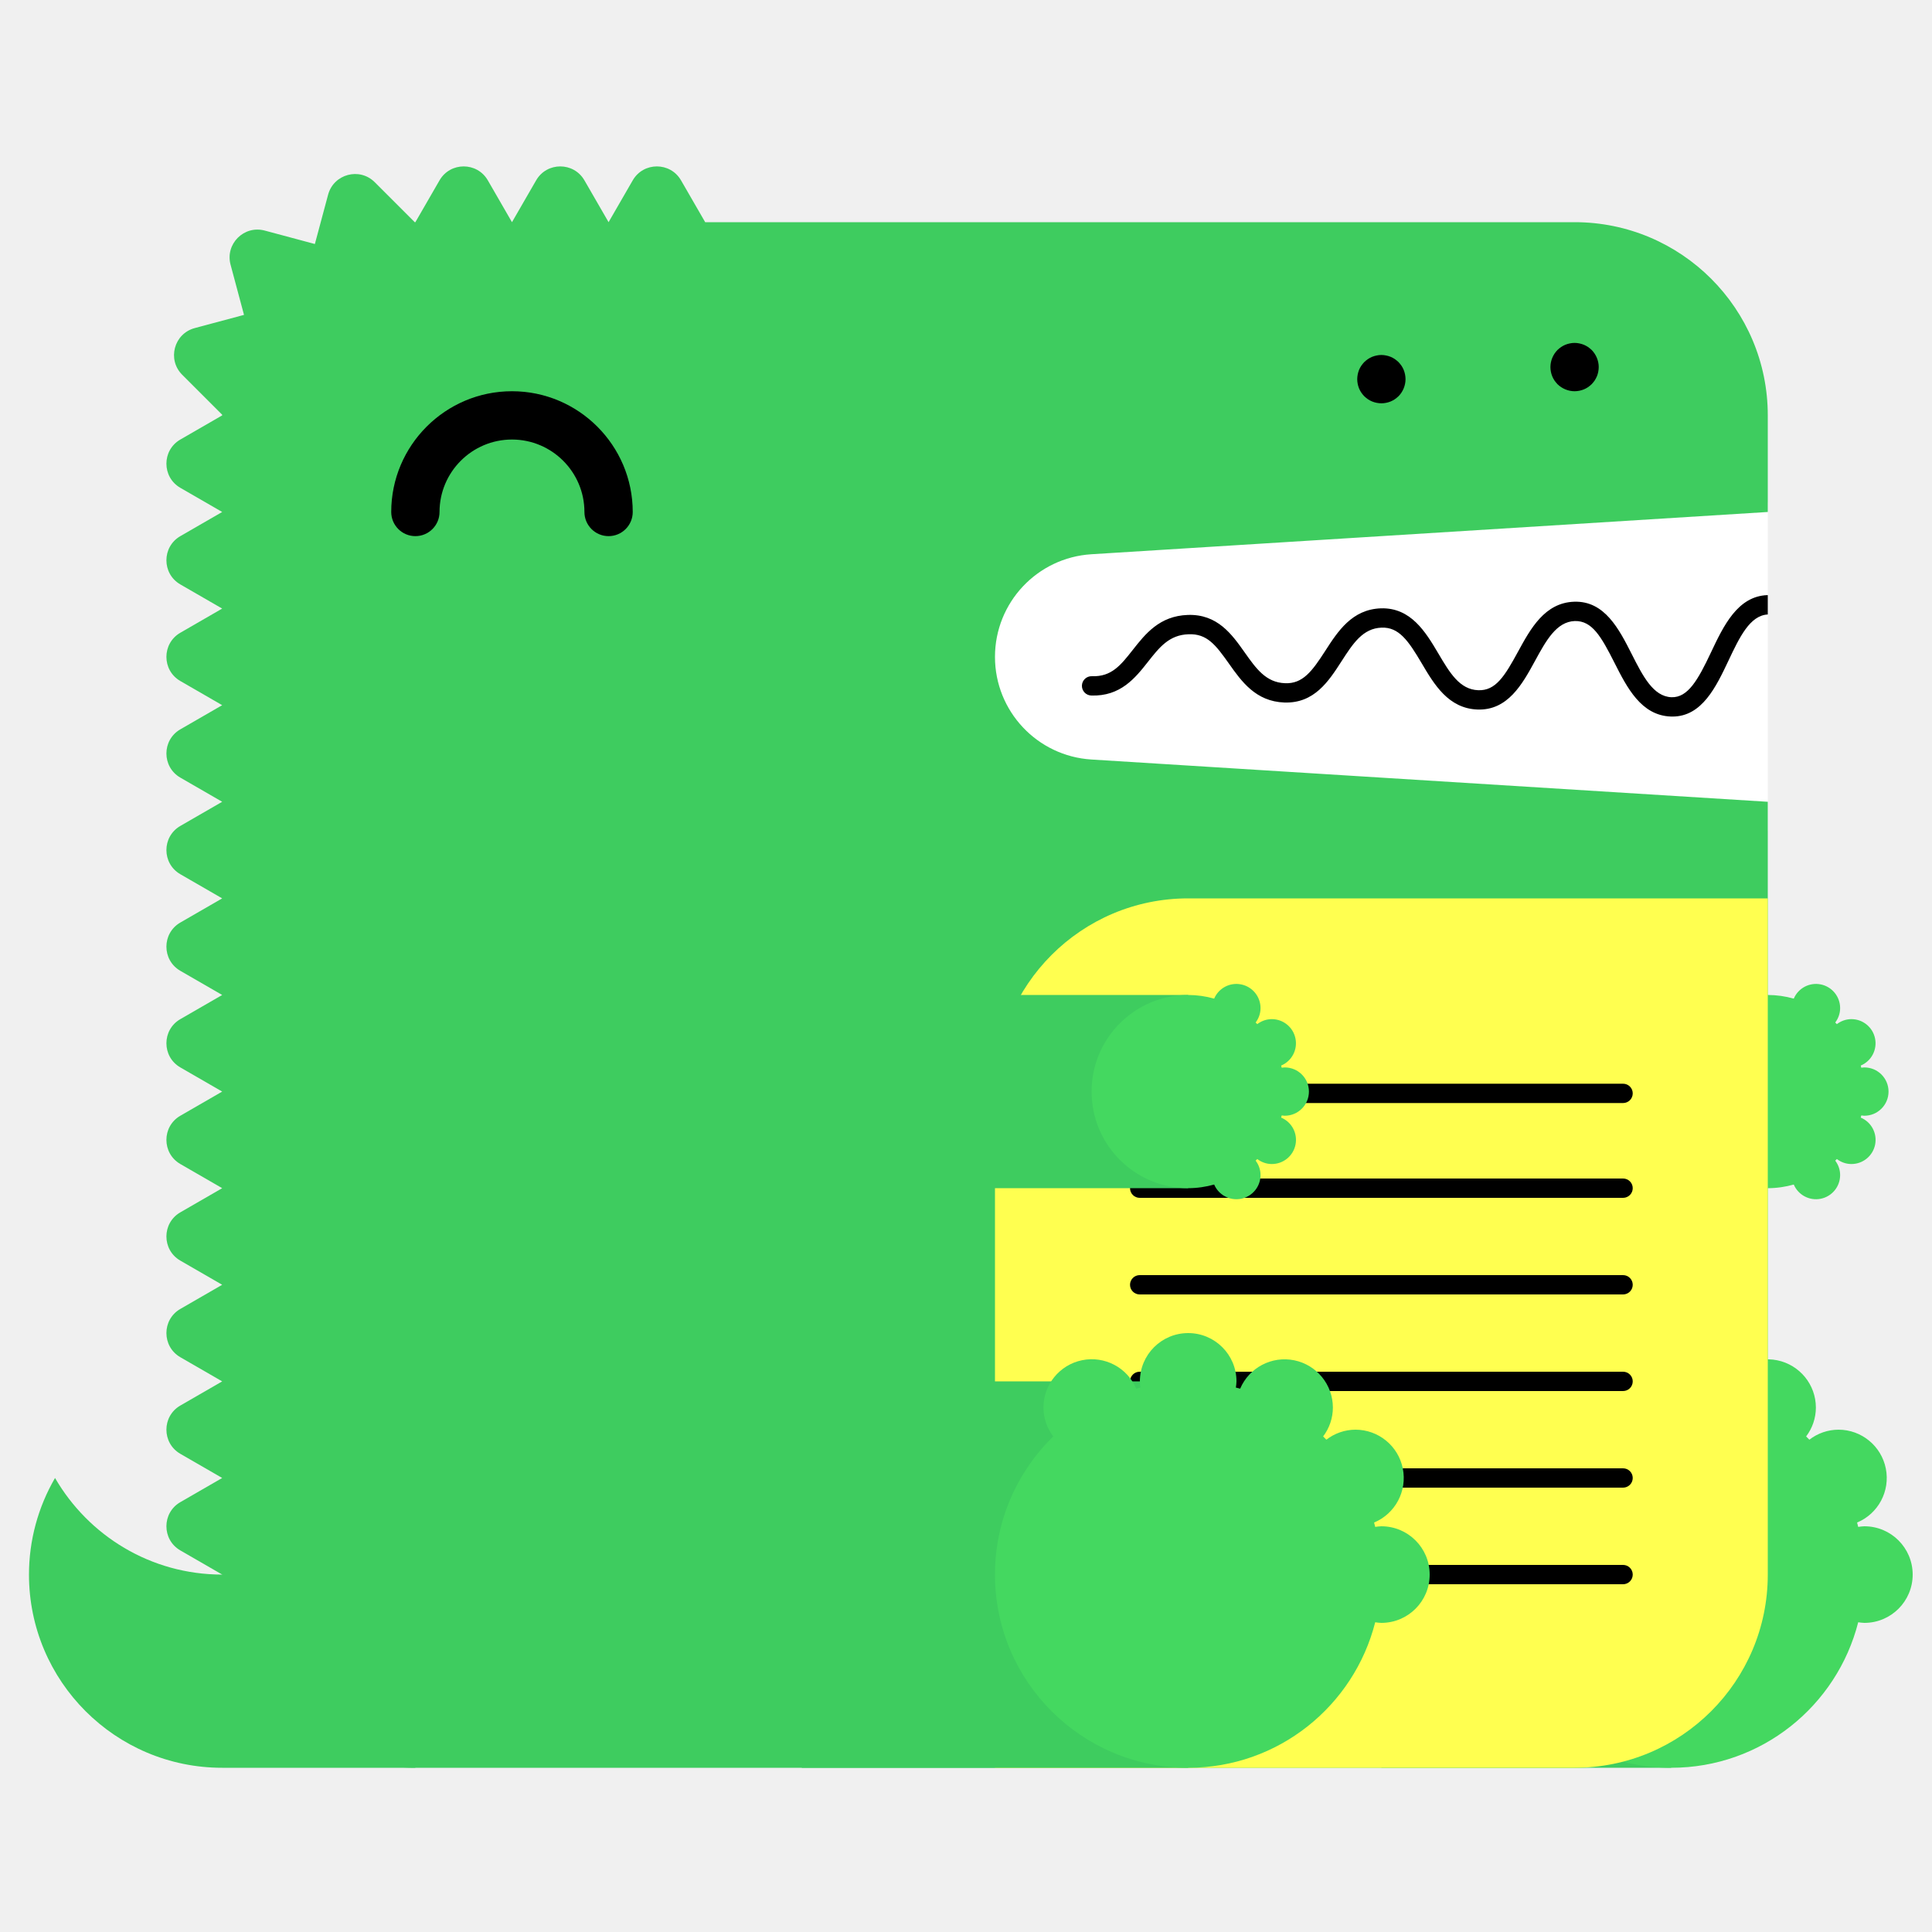
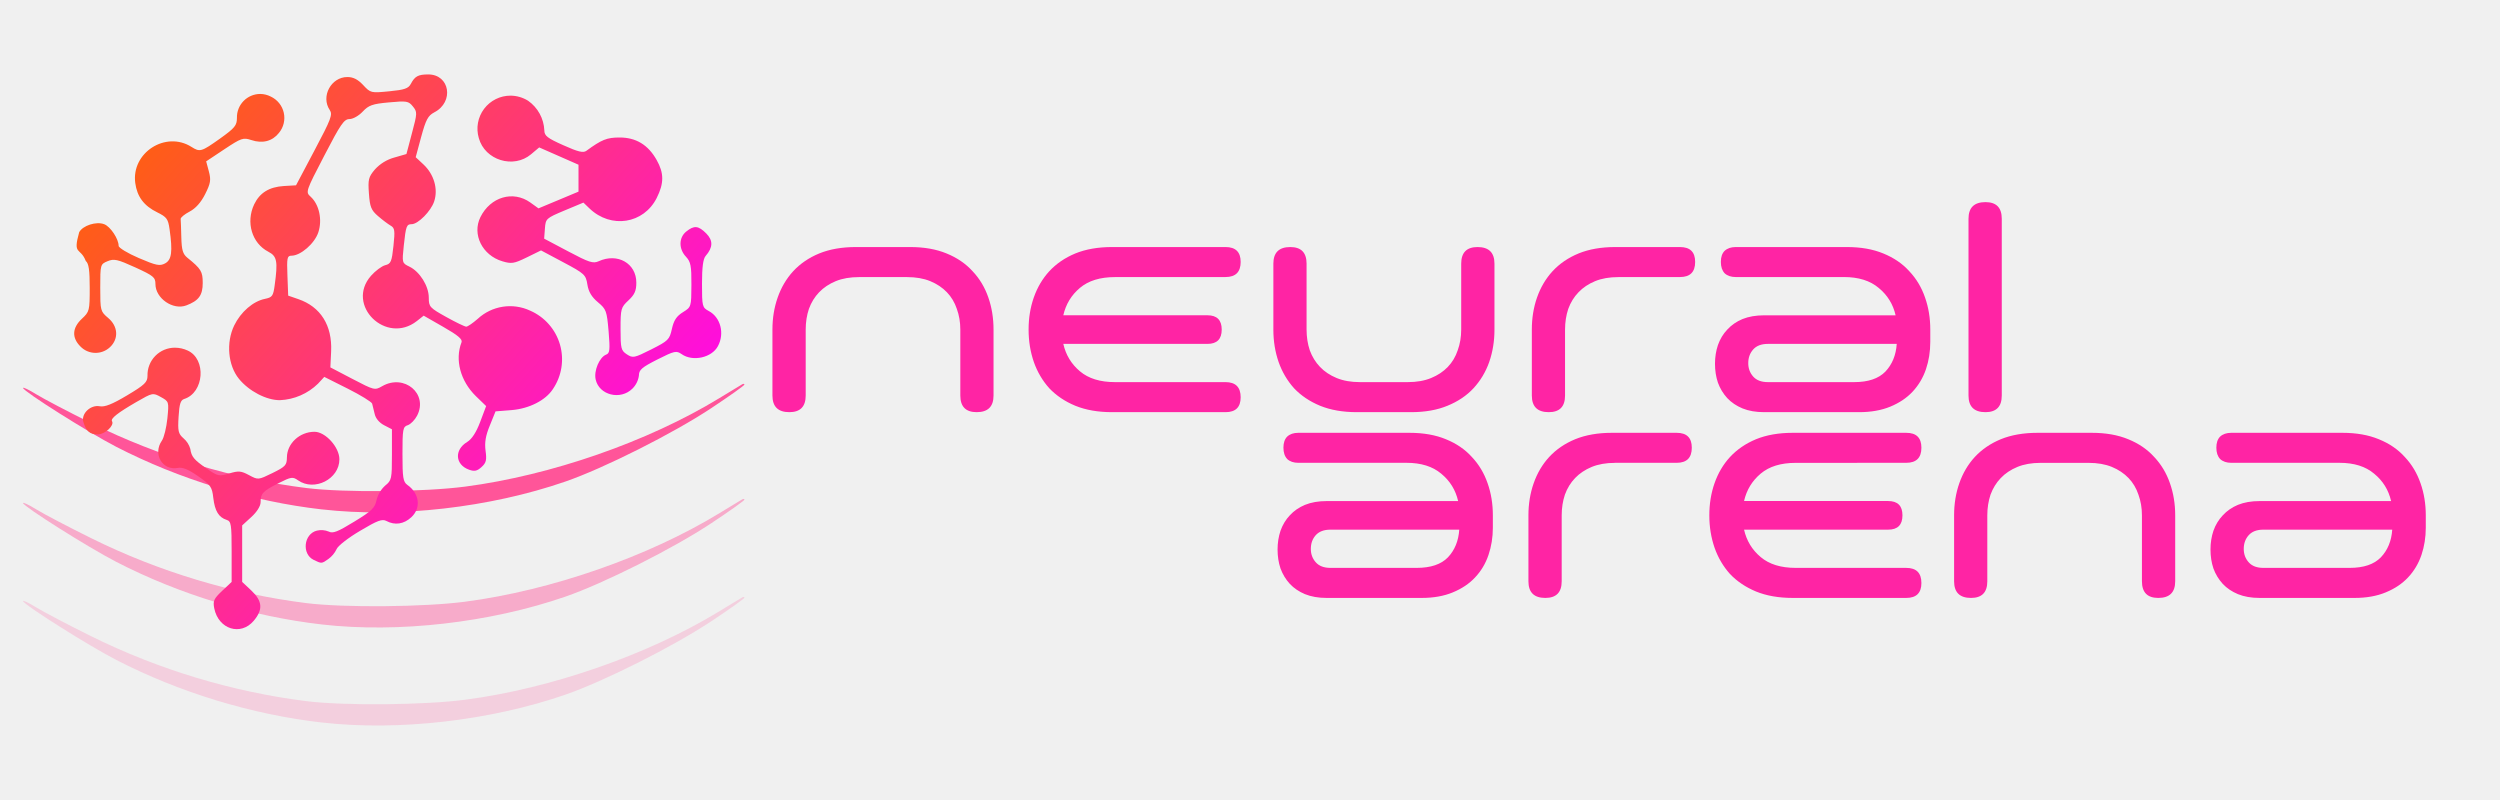
- <svg xmlns="http://www.w3.org/2000/svg" width="200" height="200" viewBox="0 0 200 200">
-   <g fill="none" fill-rule="evenodd">
-     <path fill="#FFF" d="M99 52h84v34H99z" />
-     <path d="M23 163c-7.398 0-13.843-4.027-17.303-10A19.886 19.886 0 0 0 3 163c0 11.046 8.954 20 20 20h20v-20H23z" fill="#3ECC5F" />
-     <path d="M112.98 57.376L183 53V43c0-11.046-8.954-20-20-20H73l-2.5-4.33c-1.112-1.925-3.889-1.925-5 0L63 23l-2.5-4.33c-1.111-1.925-3.889-1.925-5 0L53 23l-2.5-4.33c-1.111-1.925-3.889-1.925-5 0L43 23c-.022 0-.042.003-.065.003l-4.142-4.141c-1.57-1.571-4.252-.853-4.828 1.294l-1.369 5.104-5.192-1.392c-2.148-.575-4.111 1.389-3.535 3.536l1.39 5.193-5.102 1.367c-2.148.576-2.867 3.259-1.296 4.83l4.142 4.142c0 .021-.003.042-.003.064l-4.33 2.5c-1.925 1.111-1.925 3.889 0 5L23 53l-4.33 2.5c-1.925 1.111-1.925 3.889 0 5L23 63l-4.33 2.5c-1.925 1.111-1.925 3.889 0 5L23 73l-4.33 2.5c-1.925 1.111-1.925 3.889 0 5L23 83l-4.33 2.5c-1.925 1.111-1.925 3.889 0 5L23 93l-4.33 2.5c-1.925 1.111-1.925 3.889 0 5L23 103l-4.33 2.5c-1.925 1.111-1.925 3.889 0 5L23 113l-4.33 2.5c-1.925 1.111-1.925 3.889 0 5L23 123l-4.33 2.5c-1.925 1.111-1.925 3.889 0 5L23 133l-4.33 2.5c-1.925 1.111-1.925 3.889 0 5L23 143l-4.33 2.5c-1.925 1.111-1.925 3.889 0 5L23 153l-4.33 2.5c-1.925 1.111-1.925 3.889 0 5L23 163c0 11.046 8.954 20 20 20h120c11.046 0 20-8.954 20-20V83l-70.02-4.376A10.645 10.645 0 0 1 103 68c0-5.621 4.37-10.273 9.98-10.624" fill="#3ECC5F" />
-     <path fill="#3ECC5F" d="M143 183h30v-40h-30z" />
-     <path d="M193 158c-.219 0-.428.037-.639.064-.038-.15-.074-.301-.116-.451A5 5 0 0 0 190.32 148a4.96 4.96 0 0 0-3.016 1.036 26.531 26.531 0 0 0-.335-.336 4.955 4.955 0 0 0 1.011-2.987 5 5 0 0 0-9.599-1.959c-.148-.042-.297-.077-.445-.115.027-.211.064-.42.064-.639a5 5 0 0 0-5-5 5 5 0 0 0-5 5c0 .219.037.428.064.639-.148.038-.297.073-.445.115a4.998 4.998 0 0 0-9.599 1.959c0 1.125.384 2.151 1.011 2.987-3.717 3.632-6.031 8.693-6.031 14.3 0 11.046 8.954 20 20 20 9.339 0 17.16-6.41 19.361-15.064.211.027.42.064.639.064a5 5 0 0 0 5-5 5 5 0 0 0-5-5" fill="#44D860" />
-     <path fill="#3ECC5F" d="M153 123h30v-20h-30z" />
-     <path d="M193 115.5a2.5 2.5 0 1 0 0-5c-.109 0-.214.019-.319.032-.02-.075-.037-.15-.058-.225a2.501 2.501 0 0 0-.963-4.807c-.569 0-1.088.197-1.508.518a6.653 6.653 0 0 0-.168-.168c.314-.417.506-.931.506-1.494a2.5 2.5 0 0 0-4.8-.979A9.987 9.987 0 0 0 183 103c-5.522 0-10 4.478-10 10s4.478 10 10 10c.934 0 1.833-.138 2.69-.377a2.5 2.5 0 0 0 4.8-.979c0-.563-.192-1.077-.506-1.494.057-.055.113-.111.168-.168.42.321.939.518 1.508.518a2.5 2.5 0 0 0 .963-4.807c.021-.074.038-.15.058-.225.105.013.21.032.319.032" fill="#44D860" />
-     <path d="M63 55.5a2.5 2.5 0 0 1-2.5-2.5c0-4.136-3.364-7.5-7.5-7.5s-7.5 3.364-7.5 7.5a2.5 2.5 0 1 1-5 0c0-6.893 5.607-12.5 12.5-12.5S65.5 46.107 65.5 53a2.5 2.5 0 0 1-2.5 2.5" fill="#000" />
-     <path d="M103 183h60c11.046 0 20-8.954 20-20V93h-60c-11.046 0-20 8.954-20 20v70z" fill="#FFFF50" />
-     <path d="M168.02 124h-50.04a1 1 0 1 1 0-2h50.04a1 1 0 1 1 0 2m0 20h-50.04a1 1 0 1 1 0-2h50.04a1 1 0 1 1 0 2m0 20h-50.04a1 1 0 1 1 0-2h50.04a1 1 0 1 1 0 2m0-49.814h-50.04a1 1 0 1 1 0-2h50.04a1 1 0 1 1 0 2m0 19.814h-50.04a1 1 0 1 1 0-2h50.04a1 1 0 1 1 0 2m0 20h-50.04a1 1 0 1 1 0-2h50.04a1 1 0 1 1 0 2M183 61.611c-.012 0-.022-.006-.034-.005-3.09.105-4.552 3.196-5.842 5.923-1.346 2.85-2.387 4.703-4.093 4.647-1.889-.068-2.969-2.202-4.113-4.46-1.314-2.594-2.814-5.536-5.963-5.426-3.046.104-4.513 2.794-5.807 5.167-1.377 2.528-2.314 4.065-4.121 3.994-1.927-.07-2.951-1.805-4.136-3.813-1.321-2.236-2.848-4.75-5.936-4.664-2.994.103-4.465 2.385-5.763 4.4-1.373 2.13-2.335 3.428-4.165 3.351-1.973-.07-2.992-1.51-4.171-3.177-1.324-1.873-2.816-3.993-5.895-3.89-2.928.1-4.399 1.97-5.696 3.618-1.232 1.564-2.194 2.802-4.229 2.724a1 1 0 0 0-.072 2c3.017.101 4.545-1.8 5.872-3.487 1.177-1.496 2.193-2.787 4.193-2.855 1.926-.082 2.829 1.115 4.195 3.045 1.297 1.834 2.769 3.914 5.731 4.021 3.103.104 4.596-2.215 5.918-4.267 1.182-1.834 2.202-3.417 4.15-3.484 1.793-.067 2.769 1.35 4.145 3.681 1.297 2.197 2.766 4.686 5.787 4.796 3.125.108 4.634-2.62 5.949-5.035 1.139-2.088 2.214-4.06 4.119-4.126 1.793-.042 2.728 1.595 4.111 4.33 1.292 2.553 2.757 5.445 5.825 5.556l.169.003c3.064 0 4.518-3.075 5.805-5.794 1.139-2.41 2.217-4.68 4.067-4.773v-2z" fill="#000" />
-     <path fill="#3ECC5F" d="M83 183h40v-40H83z" />
-     <path d="M143 158c-.219 0-.428.037-.639.064-.038-.15-.074-.301-.116-.451A5 5 0 0 0 140.32 148a4.96 4.96 0 0 0-3.016 1.036 26.531 26.531 0 0 0-.335-.336 4.955 4.955 0 0 0 1.011-2.987 5 5 0 0 0-9.599-1.959c-.148-.042-.297-.077-.445-.115.027-.211.064-.42.064-.639a5 5 0 0 0-5-5 5 5 0 0 0-5 5c0 .219.037.428.064.639-.148.038-.297.073-.445.115a4.998 4.998 0 0 0-9.599 1.959c0 1.125.384 2.151 1.011 2.987-3.717 3.632-6.031 8.693-6.031 14.3 0 11.046 8.954 20 20 20 9.339 0 17.16-6.41 19.361-15.064.211.027.42.064.639.064a5 5 0 0 0 5-5 5 5 0 0 0-5-5" fill="#44D860" />
-     <path fill="#3ECC5F" d="M83 123h40v-20H83z" />
-     <path d="M133 115.5a2.5 2.5 0 1 0 0-5c-.109 0-.214.019-.319.032-.02-.075-.037-.15-.058-.225a2.501 2.501 0 0 0-.963-4.807c-.569 0-1.088.197-1.508.518a6.653 6.653 0 0 0-.168-.168c.314-.417.506-.931.506-1.494a2.5 2.5 0 0 0-4.8-.979A9.987 9.987 0 0 0 123 103c-5.522 0-10 4.478-10 10s4.478 10 10 10c.934 0 1.833-.138 2.69-.377a2.5 2.5 0 0 0 4.8-.979c0-.563-.192-1.077-.506-1.494.057-.055.113-.111.168-.168.42.321.939.518 1.508.518a2.5 2.5 0 0 0 .963-4.807c.021-.074.038-.15.058-.225.105.013.21.032.319.032" fill="#44D860" />
-     <path d="M143 41.75c-.16 0-.33-.02-.49-.05a2.52 2.52 0 0 1-.47-.14c-.15-.06-.29-.14-.431-.23-.13-.09-.259-.2-.38-.31-.109-.12-.219-.24-.309-.38s-.17-.28-.231-.43a2.619 2.619 0 0 1-.189-.96c0-.16.02-.33.05-.49.03-.16.08-.31.139-.47.061-.15.141-.29.231-.43.09-.13.2-.26.309-.38.121-.11.25-.22.38-.31.141-.09.281-.17.431-.23.149-.06.31-.11.47-.14.32-.07.65-.07.98 0 .159.03.32.08.47.14.149.06.29.14.43.23.13.09.259.2.38.31.11.12.22.25.31.38.09.14.17.28.23.43.06.16.11.31.14.47.029.16.05.33.05.49 0 .66-.271 1.31-.73 1.77-.121.11-.25.22-.38.31-.14.09-.281.17-.43.23a2.565 2.565 0 0 1-.96.19m20-1.25c-.66 0-1.3-.27-1.771-.73a3.802 3.802 0 0 1-.309-.38c-.09-.14-.17-.28-.231-.43a2.619 2.619 0 0 1-.189-.96c0-.66.27-1.3.729-1.77.121-.11.25-.22.38-.31.141-.09.281-.17.431-.23.149-.06.31-.11.47-.14.32-.07.66-.07.98 0 .159.03.32.08.47.14.149.06.29.14.43.23.13.09.259.2.38.31.459.47.73 1.11.73 1.77 0 .16-.021.33-.05.49-.03.16-.08.32-.14.47-.07.15-.14.29-.23.43-.09.13-.2.26-.31.38-.121.11-.25.22-.38.31-.14.09-.281.17-.43.23a2.565 2.565 0 0 1-.96.19" fill="#000" />
+ <svg xmlns="http://www.w3.org/2000/svg" xmlns:xlink="http://www.w3.org/1999/xlink" width="200" height="64" viewBox="0 0 52.917 16.933" xml:space="preserve" version="1.1" id="svg29337">
+   <defs id="defs29329">
+     <linearGradient id="a">
+       <stop style="stop-color:#f60;stop-opacity:1" offset="0" id="stop29323" />
+       <stop style="stop-color:#f0f;stop-opacity:1" offset="1" id="stop29325" />
+     </linearGradient>
+     <linearGradient xlink:href="#a" id="b" x1="9.911" y1="27.725" x2="19.257" y2="36.005" gradientUnits="userSpaceOnUse" gradientTransform="matrix(1.21423,0,0,1.21423,-9.704,-28.448)" />
+   </defs>
+   <g style="font-weight:500;font-size:6.175px;font-family:SpaceColonyW03-Medium;-inkscape-font-specification:'SpaceColonyW03-Medium, Medium';direction:rtl;fill:#ff24a4;fill-opacity:1;stroke-width:.37;stroke-linecap:round;stroke-linejoin:round;stop-color:#000" id="g29335">
+     <path d="M55.385 37.442q-.26 0-.457-.08-.192-.08-.321-.217-.13-.142-.198-.327-.062-.185-.062-.401 0-.21.062-.396.068-.191.198-.327.13-.142.32-.222.198-.08.458-.08h2.785q-.08-.352-.359-.58-.271-.23-.734-.23h-2.291q-.148 0-.235-.08-.08-.086-.08-.24 0-.155.08-.235.087-.08.235-.08h2.352q.445 0 .772.136.334.135.55.376.222.235.333.556.111.315.111.68v.259q0 .308-.092.58-.093.272-.284.475-.186.198-.47.315-.284.118-.66.118zm1.908-.636q.444 0 .66-.223.217-.228.241-.586h-2.729q-.204 0-.309.117-.105.117-.105.29 0 .167.105.284.105.118.309.118zm-8.373-1.112q0-.364.11-.679.112-.321.328-.556.222-.24.55-.376.333-.136.778-.136h1.148q.445 0 .772.136.333.135.55.376.222.235.333.556.111.315.111.68v1.395q0 .352-.358.352-.346 0-.346-.352v-1.396q0-.234-.074-.438-.068-.204-.21-.352t-.352-.235q-.21-.086-.494-.086h-1.013q-.284 0-.493.086-.21.087-.352.235t-.217.352q-.068.204-.068.438v1.396q0 .352-.345.352-.358 0-.358-.352zm-3.353-1.111q-.47 0-.741.228-.272.229-.352.58h3.05q.303 0 .303.303t-.303.303h-3.05q.08.352.352.58.271.229.74.229h2.34q.322 0 .322.32 0 .316-.321.316h-2.402q-.445 0-.778-.136-.327-.136-.55-.37-.216-.241-.327-.556-.111-.321-.111-.686 0-.364.11-.679.112-.321.328-.556.223-.24.55-.376.333-.136.778-.136h2.402q.321 0 .321.315 0 .32-.321.32zm-3.823 0q-.284 0-.494.086-.21.087-.352.235t-.216.352q-.068.204-.068.438v1.396q0 .352-.346.352-.358 0-.358-.352v-1.396q0-.364.111-.679.112-.321.328-.556.222-.24.55-.376.333-.136.777-.136h1.371q.321 0 .321.315 0 .32-.32.32h-1.304zm-6.107 2.859q-.26 0-.457-.08-.191-.08-.32-.217-.13-.142-.198-.327-.062-.185-.062-.401 0-.21.062-.396.068-.191.197-.327.13-.142.321-.222.198-.08.457-.08h2.785q-.08-.352-.358-.58-.272-.23-.735-.23h-2.29q-.149 0-.235-.08-.08-.086-.08-.24 0-.155.08-.235.086-.08.234-.08h2.353q.445 0 .772.136.333.135.55.376.222.235.333.556.111.315.111.68v.259q0 .308-.093.58-.092.272-.284.475-.185.198-.469.315-.284.118-.66.118zm1.908-.636q.445 0 .661-.223.216-.228.24-.586h-2.728q-.204 0-.31.117-.104.117-.104.29 0 .167.105.284.105.118.309.118zm12.384-3.648q0 .352-.345.352-.359 0-.359-.352v-3.742q0-.352.359-.352.345 0 .345.352zm-5.032.352q-.26 0-.457-.08-.192-.08-.321-.217-.13-.142-.198-.327-.062-.185-.062-.401 0-.21.062-.395.068-.192.198-.328.13-.142.32-.222.198-.08.458-.08h2.785q-.08-.352-.358-.58-.272-.23-.735-.23h-2.291q-.148 0-.235-.08-.08-.086-.08-.24 0-.155.08-.235.087-.08.235-.08h2.352q.445 0 .772.136.334.136.55.376.222.235.333.556.111.315.111.68v.259q0 .308-.092.58-.093.272-.284.476-.185.197-.47.315-.284.117-.66.117zm1.908-.636q.444 0 .66-.222.217-.229.241-.587h-2.729q-.204 0-.309.117-.105.118-.105.29 0 .167.105.285.105.117.309.117zm-4.99-2.223q-.284 0-.494.086-.21.087-.351.235-.143.148-.217.352-.068.204-.068.438v1.396q0 .352-.345.352-.358 0-.358-.352v-1.396q0-.364.11-.679.112-.32.328-.556.222-.24.55-.376.333-.136.778-.136h1.37q.321 0 .321.315 0 .32-.32.32h-1.304zm-2.624 1.111q0 .365-.111.686-.111.315-.333.556-.217.234-.55.37-.327.136-.772.136h-1.148q-.445 0-.778-.136-.328-.136-.55-.37-.216-.241-.327-.556-.111-.321-.111-.686v-1.395q0-.352.358-.352.345 0 .345.352v1.395q0 .235.068.439.075.204.217.352.142.148.351.234.21.087.494.087h1.013q.284 0 .494-.087.21-.086.352-.234.142-.148.21-.352.074-.204.074-.439v-1.395q0-.352.346-.352.358 0 .358.352zm-8.033-1.111q-.47 0-.741.228-.272.229-.352.58h3.05q.303 0 .303.303t-.303.303h-3.05q.08.352.352.58.271.229.74.229h2.34q.322 0 .322.321 0 .315-.321.315h-2.402q-.445 0-.778-.136-.327-.136-.55-.37-.216-.241-.327-.556-.111-.321-.111-.686 0-.364.11-.679.112-.32.328-.556.223-.24.55-.376.333-.136.778-.136h2.402q.321 0 .321.315 0 .32-.321.32zm-7.25 1.111q0-.364.111-.679.112-.32.328-.556.222-.24.55-.376.333-.136.777-.136h1.149q.444 0 .772.136.333.136.55.376.222.235.333.556.11.315.11.68v1.395q0 .352-.357.352-.346 0-.346-.352v-1.396q0-.234-.074-.438-.068-.204-.21-.352t-.352-.235q-.21-.086-.494-.086h-1.013q-.284 0-.494.086-.21.087-.352.235t-.216.352q-.068.204-.068.438v1.396q0 .352-.346.352-.358 0-.358-.352z" style="fill:#ff24a4;fill-opacity:1" transform="translate(-7.558 -24.786)" aria-label="arena" id="path29333" />
+   </g>
+   <g id="g30838" transform="translate(0,-1.019769)">
+     <g id="g29365">
+       <path style="font-variation-settings:normal;vector-effect:none;fill:#ff5599;fill-opacity:0.444;stroke-width:0.065;stroke-linecap:butt;stroke-linejoin:miter;stroke-miterlimit:4;stroke-dasharray:none;stroke-dashoffset:0;stroke-opacity:1;-inkscape-stroke:none;stop-color:#000000" d="M 6.818,14.238 C 5.329,14.068 3.796,13.602 2.455,12.909 1.864,12.604 0.488,11.735 0.488,11.667 c 0,-0.021 0.125,0.039 0.277,0.133 0.153,0.095 0.681,0.372 1.175,0.616 1.421,0.704 2.996,1.177 4.549,1.37 0.802,0.099 2.488,0.084 3.361,-0.031 1.814,-0.238 3.863,-0.95 5.37,-1.868 0.242,-0.147 0.461,-0.28 0.488,-0.296 0.027,-0.016 0.049,-0.013 0.049,0.005 0,0.019 -0.316,0.243 -0.702,0.499 -0.805,0.534 -2.271,1.271 -3.089,1.554 -1.596,0.551 -3.536,0.773 -5.15,0.589 z" id="path11998-0" />
+       <path style="fill:#ff5599;fill-opacity:0.209;stroke-width:0.065" d="M 6.818,16.314 C 5.329,16.144 3.796,15.677 2.455,14.985 1.864,14.68 0.488,13.81 0.488,13.742 c 0,-0.021 0.125,0.039 0.277,0.133 0.153,0.095 0.681,0.372 1.175,0.616 1.421,0.704 2.996,1.177 4.549,1.37 0.802,0.099 2.488,0.084 3.361,-0.031 1.814,-0.238 3.863,-0.95 5.37,-1.868 0.242,-0.147 0.461,-0.28 0.488,-0.296 0.027,-0.016 0.049,-0.013 0.049,0.005 0,0.019 -0.316,0.243 -0.702,0.499 -0.805,0.534 -2.271,1.271 -3.089,1.554 -1.596,0.551 -3.536,0.773 -5.15,0.589 z" id="path11998-0-1" />
+       <path style="fill:#ff5599;stroke-width:0.065" d="M 6.818,11.803 C 5.329,11.633 3.796,11.166 2.455,10.474 1.864,10.169 0.488,9.3 0.488,9.231 c 0,-0.021 0.125,0.039 0.277,0.133 0.153,0.095 0.681,0.372 1.175,0.616 1.421,0.704 2.996,1.177 4.549,1.37 0.802,0.099 2.488,0.084 3.361,-0.031 1.814,-0.238 3.863,-0.95 5.37,-1.868 0.242,-0.147 0.461,-0.28 0.488,-0.296 0.027,-0.016 0.049,-0.013 0.049,0.005 0,0.019 -0.316,0.243 -0.702,0.499 -0.805,0.534 -2.271,1.271 -3.089,1.554 -1.596,0.551 -3.536,0.773 -5.15,0.589 z" id="path11998" />
+     </g>
+     <path style="fill:url(#b);fill-opacity:1;stroke-width:0.056" d="M 9.06,4.712 C 8.85,4.713 8.78,4.752 8.696,4.912 8.645,5.009 8.562,5.038 8.24,5.069 7.852,5.107 7.845,5.106 7.687,4.937 7.575,4.817 7.477,4.767 7.353,4.767 7.008,4.767 6.787,5.179 6.979,5.464 7.045,5.562 7.01,5.654 6.659,6.316 L 6.266,7.059 6.01,7.074 C 5.698,7.093 5.498,7.217 5.38,7.462 5.2,7.843 5.332,8.285 5.68,8.465 5.864,8.56 5.884,8.667 5.814,9.175 5.784,9.402 5.762,9.431 5.61,9.462 5.358,9.512 5.097,9.738 4.957,10.026 c -0.174,0.361 -0.132,0.842 0.099,1.127 0.212,0.262 0.583,0.456 0.87,0.454 a 1.23,1.23 0 0 0 0.806,-0.35 l 0.132,-0.143 0.496,0.249 c 0.273,0.137 0.505,0.28 0.517,0.317 0.011,0.037 0.035,0.136 0.054,0.22 0.02,0.092 0.098,0.185 0.199,0.237 l 0.166,0.086 v 0.539 c 0,0.512 -0.007,0.544 -0.143,0.653 A 0.611,0.611 0 0 0 7.97,13.722 c -0.034,0.165 -0.1,0.23 -0.473,0.457 -0.35,0.215 -0.453,0.255 -0.539,0.209 a 0.408,0.408 0 0 0 -0.25,-0.02 c -0.28,0.07 -0.325,0.496 -0.068,0.62 0.169,0.082 0.167,0.082 0.312,-0.02 a 0.55,0.55 0 0 0 0.173,-0.209 c 0.025,-0.066 0.248,-0.24 0.496,-0.386 0.368,-0.22 0.469,-0.257 0.558,-0.209 0.179,0.096 0.37,0.067 0.526,-0.078 0.213,-0.197 0.176,-0.503 -0.084,-0.687 -0.088,-0.063 -0.102,-0.152 -0.102,-0.65 0,-0.529 0.009,-0.58 0.111,-0.612 0.062,-0.02 0.151,-0.111 0.199,-0.203 0.239,-0.462 -0.271,-0.892 -0.74,-0.623 -0.156,0.09 -0.168,0.087 -0.627,-0.153 L 6.993,10.913 7.009,10.573 C 7.034,10.023 6.786,9.63 6.314,9.468 L 6.1,9.394 6.084,8.972 C 6.069,8.595 6.079,8.549 6.168,8.549 6.363,8.549 6.66,8.291 6.738,8.054 6.826,7.787 6.756,7.464 6.575,7.3 6.466,7.201 6.469,7.191 6.865,6.429 7.209,5.765 7.283,5.657 7.397,5.657 7.471,5.657 7.595,5.587 7.677,5.499 7.804,5.364 7.882,5.336 8.232,5.304 8.609,5.269 8.647,5.275 8.739,5.389 8.834,5.507 8.834,5.528 8.72,5.954 L 8.603,6.397 8.343,6.472 A 0.862,0.862 0 0 0 7.934,6.725 C 7.8,6.885 7.787,6.937 7.809,7.234 7.829,7.517 7.857,7.585 8,7.709 8.092,7.789 8.213,7.88 8.268,7.912 8.356,7.962 8.363,8.016 8.328,8.343 8.293,8.676 8.274,8.72 8.154,8.75 8.081,8.768 7.945,8.87 7.853,8.974 c -0.545,0.62 0.318,1.47 0.972,0.957 l 0.143,-0.113 0.417,0.239 c 0.308,0.176 0.409,0.261 0.384,0.325 -0.144,0.37 -0.024,0.819 0.304,1.14 l 0.217,0.21 -0.126,0.335 c -0.083,0.22 -0.176,0.364 -0.275,0.424 -0.278,0.168 -0.256,0.482 0.04,0.588 0.114,0.04 0.17,0.029 0.263,-0.056 0.099,-0.089 0.113,-0.148 0.086,-0.345 -0.023,-0.174 0,-0.317 0.09,-0.535 l 0.121,-0.299 0.34,-0.027 c 0.371,-0.03 0.718,-0.206 0.873,-0.443 A 1.123,1.123 0 0 0 11.222,9.712 1.007,1.007 0 0 0 10.11,9.887 C 10.007,9.977 9.899,10.051 9.869,10.051 9.839,10.051 9.648,9.959 9.445,9.846 9.095,9.651 9.076,9.631 9.076,9.437 9.076,9.191 8.885,8.885 8.665,8.78 8.51,8.705 8.508,8.701 8.547,8.335 8.591,7.921 8.606,7.882 8.713,7.882 8.849,7.882 9.123,7.605 9.19,7.4 9.277,7.138 9.187,6.826 8.963,6.617 L 8.799,6.464 8.916,6.03 C 9.015,5.668 9.06,5.584 9.192,5.515 9.618,5.295 9.522,4.71 9.062,4.712 Z M 5.51,5.125 A 0.495,0.495 0 0 0 5.015,5.632 C 5.015,5.792 4.972,5.845 4.657,6.07 4.263,6.35 4.232,6.36 4.053,6.246 3.506,5.9 2.777,6.369 2.863,7.011 2.902,7.3 3.047,7.494 3.328,7.631 3.53,7.731 3.558,7.77 3.589,7.987 3.657,8.465 3.634,8.637 3.494,8.712 3.381,8.772 3.308,8.757 2.937,8.598 2.703,8.498 2.511,8.381 2.511,8.34 2.511,8.193 2.337,7.932 2.205,7.882 2.038,7.818 1.752,7.91 1.676,8.052 c -0.14,0.499 0.023,0.308 0.14,0.609 0.063,0.052 0.083,0.192 0.083,0.568 0,0.483 -0.005,0.505 -0.166,0.655 -0.206,0.193 -0.217,0.4 -0.03,0.587 a 0.446,0.446 0 0 0 0.624,0.015 C 2.517,10.308 2.5,10.043 2.289,9.866 2.126,9.728 2.122,9.712 2.122,9.227 2.122,8.735 2.124,8.729 2.278,8.665 2.414,8.609 2.486,8.625 2.862,8.796 3.249,8.973 3.29,9.006 3.29,9.149 3.29,9.451 3.662,9.708 3.944,9.601 4.208,9.501 4.291,9.386 4.291,9.125 4.291,8.884 4.257,8.827 3.966,8.592 3.87,8.514 3.845,8.429 3.838,8.161 3.833,7.977 3.828,7.801 3.824,7.771 3.821,7.741 3.906,7.671 4.014,7.615 4.142,7.547 4.254,7.422 4.343,7.245 4.458,7.015 4.469,6.947 4.421,6.765 L 4.364,6.552 4.749,6.296 C 5.108,6.058 5.146,6.044 5.319,6.101 5.557,6.181 5.766,6.126 5.905,5.949 A 0.498,0.498 0 0 0 5.732,5.181 0.496,0.496 0 0 0 5.51,5.125 Z m 5.299,0.036 A 0.7,0.7 0 0 0 10.135,6.06 c 0.129,0.468 0.734,0.655 1.106,0.342 l 0.172,-0.145 0.416,0.183 0.416,0.183 v 0.57 L 11.822,7.37 11.398,7.547 11.224,7.422 c -0.364,-0.259 -0.842,-0.118 -1.055,0.31 -0.181,0.365 0.039,0.808 0.464,0.935 0.194,0.058 0.246,0.05 0.517,-0.082 l 0.302,-0.148 0.473,0.252 c 0.449,0.239 0.475,0.263 0.508,0.47 0.024,0.153 0.09,0.263 0.222,0.374 0.177,0.148 0.19,0.183 0.227,0.616 0.033,0.393 0.026,0.464 -0.051,0.493 -0.142,0.055 -0.264,0.341 -0.223,0.526 0.073,0.334 0.526,0.446 0.78,0.193 a 0.476,0.476 0 0 0 0.136,-0.278 c 0,-0.118 0.062,-0.171 0.392,-0.338 0.363,-0.183 0.4,-0.19 0.513,-0.112 0.234,0.164 0.636,0.076 0.767,-0.169 0.145,-0.271 0.057,-0.61 -0.193,-0.744 -0.138,-0.074 -0.144,-0.096 -0.144,-0.578 0,-0.346 0.024,-0.528 0.077,-0.588 0.157,-0.179 0.16,-0.329 0.013,-0.476 -0.166,-0.167 -0.257,-0.175 -0.424,-0.04 -0.159,0.129 -0.161,0.367 -0.006,0.532 0.101,0.108 0.118,0.191 0.116,0.595 -0.002,0.467 -0.003,0.47 -0.18,0.58 -0.135,0.084 -0.193,0.172 -0.233,0.353 -0.05,0.227 -0.077,0.253 -0.436,0.434 -0.362,0.182 -0.39,0.188 -0.517,0.105 -0.123,-0.08 -0.134,-0.124 -0.134,-0.537 0,-0.427 0.008,-0.457 0.167,-0.605 0.131,-0.123 0.167,-0.203 0.167,-0.376 0,-0.409 -0.398,-0.635 -0.797,-0.453 -0.117,0.054 -0.203,0.026 -0.644,-0.208 l -0.51,-0.27 0.016,-0.214 c 0.016,-0.21 0.025,-0.218 0.415,-0.382 l 0.4,-0.167 0.129,0.124 C 12.932,7.984 13.623,7.876 13.9,7.328 14.057,7.015 14.057,6.801 13.898,6.521 13.718,6.201 13.46,6.046 13.113,6.047 12.846,6.047 12.735,6.092 12.411,6.329 12.346,6.377 12.236,6.351 11.925,6.211 11.587,6.061 11.522,6.01 11.522,5.898 A 0.81,0.81 0 0 0 11.178,5.269 0.716,0.716 0 0 0 10.808,5.161 Z m -7.107,5.335 a 0.579,0.579 0 0 0 -0.58,0.594 c 0,0.137 -0.056,0.191 -0.433,0.416 -0.315,0.188 -0.473,0.25 -0.578,0.23 -0.195,-0.037 -0.4,0.16 -0.346,0.334 0.06,0.195 0.137,0.262 0.305,0.262 0.151,0 0.357,-0.191 0.301,-0.28 -0.034,-0.056 0.118,-0.176 0.515,-0.406 0.344,-0.198 0.349,-0.2 0.52,-0.105 0.17,0.095 0.172,0.097 0.137,0.45 -0.02,0.196 -0.072,0.409 -0.116,0.472 -0.198,0.283 0.01,0.64 0.337,0.578 0.1,-0.02 0.224,0.032 0.431,0.176 0.265,0.185 0.294,0.226 0.32,0.46 0.033,0.276 0.114,0.41 0.282,0.464 0.096,0.03 0.106,0.093 0.106,0.673 v 0.64 l -0.202,0.19 c -0.175,0.166 -0.197,0.214 -0.166,0.37 0.09,0.443 0.56,0.59 0.836,0.262 0.2,-0.237 0.185,-0.416 -0.05,-0.639 L 5.126,15.454 V 14.258 L 5.32,14.08 c 0.117,-0.106 0.195,-0.231 0.196,-0.31 0,-0.189 0.047,-0.238 0.376,-0.404 0.271,-0.137 0.304,-0.142 0.416,-0.063 0.346,0.243 0.876,-0.026 0.876,-0.444 0,-0.256 -0.295,-0.583 -0.527,-0.583 -0.315,0 -0.582,0.248 -0.584,0.543 -0.002,0.164 -0.031,0.195 -0.305,0.33 C 5.465,13.297 5.465,13.297 5.272,13.194 5.103,13.103 5.05,13.098 4.852,13.158 4.636,13.223 4.612,13.218 4.377,13.056 4.107,12.87 4.052,12.805 4.028,12.637 A 0.459,0.459 0 0 0 3.885,12.415 C 3.774,12.317 3.761,12.263 3.78,11.958 3.796,11.689 3.822,11.606 3.898,11.582 4.322,11.448 4.373,10.738 3.972,10.556 a 0.646,0.646 0 0 0 -0.27,-0.06 z" transform="translate(0,-2.117)" id="path29331" />
  </g>
</svg>
